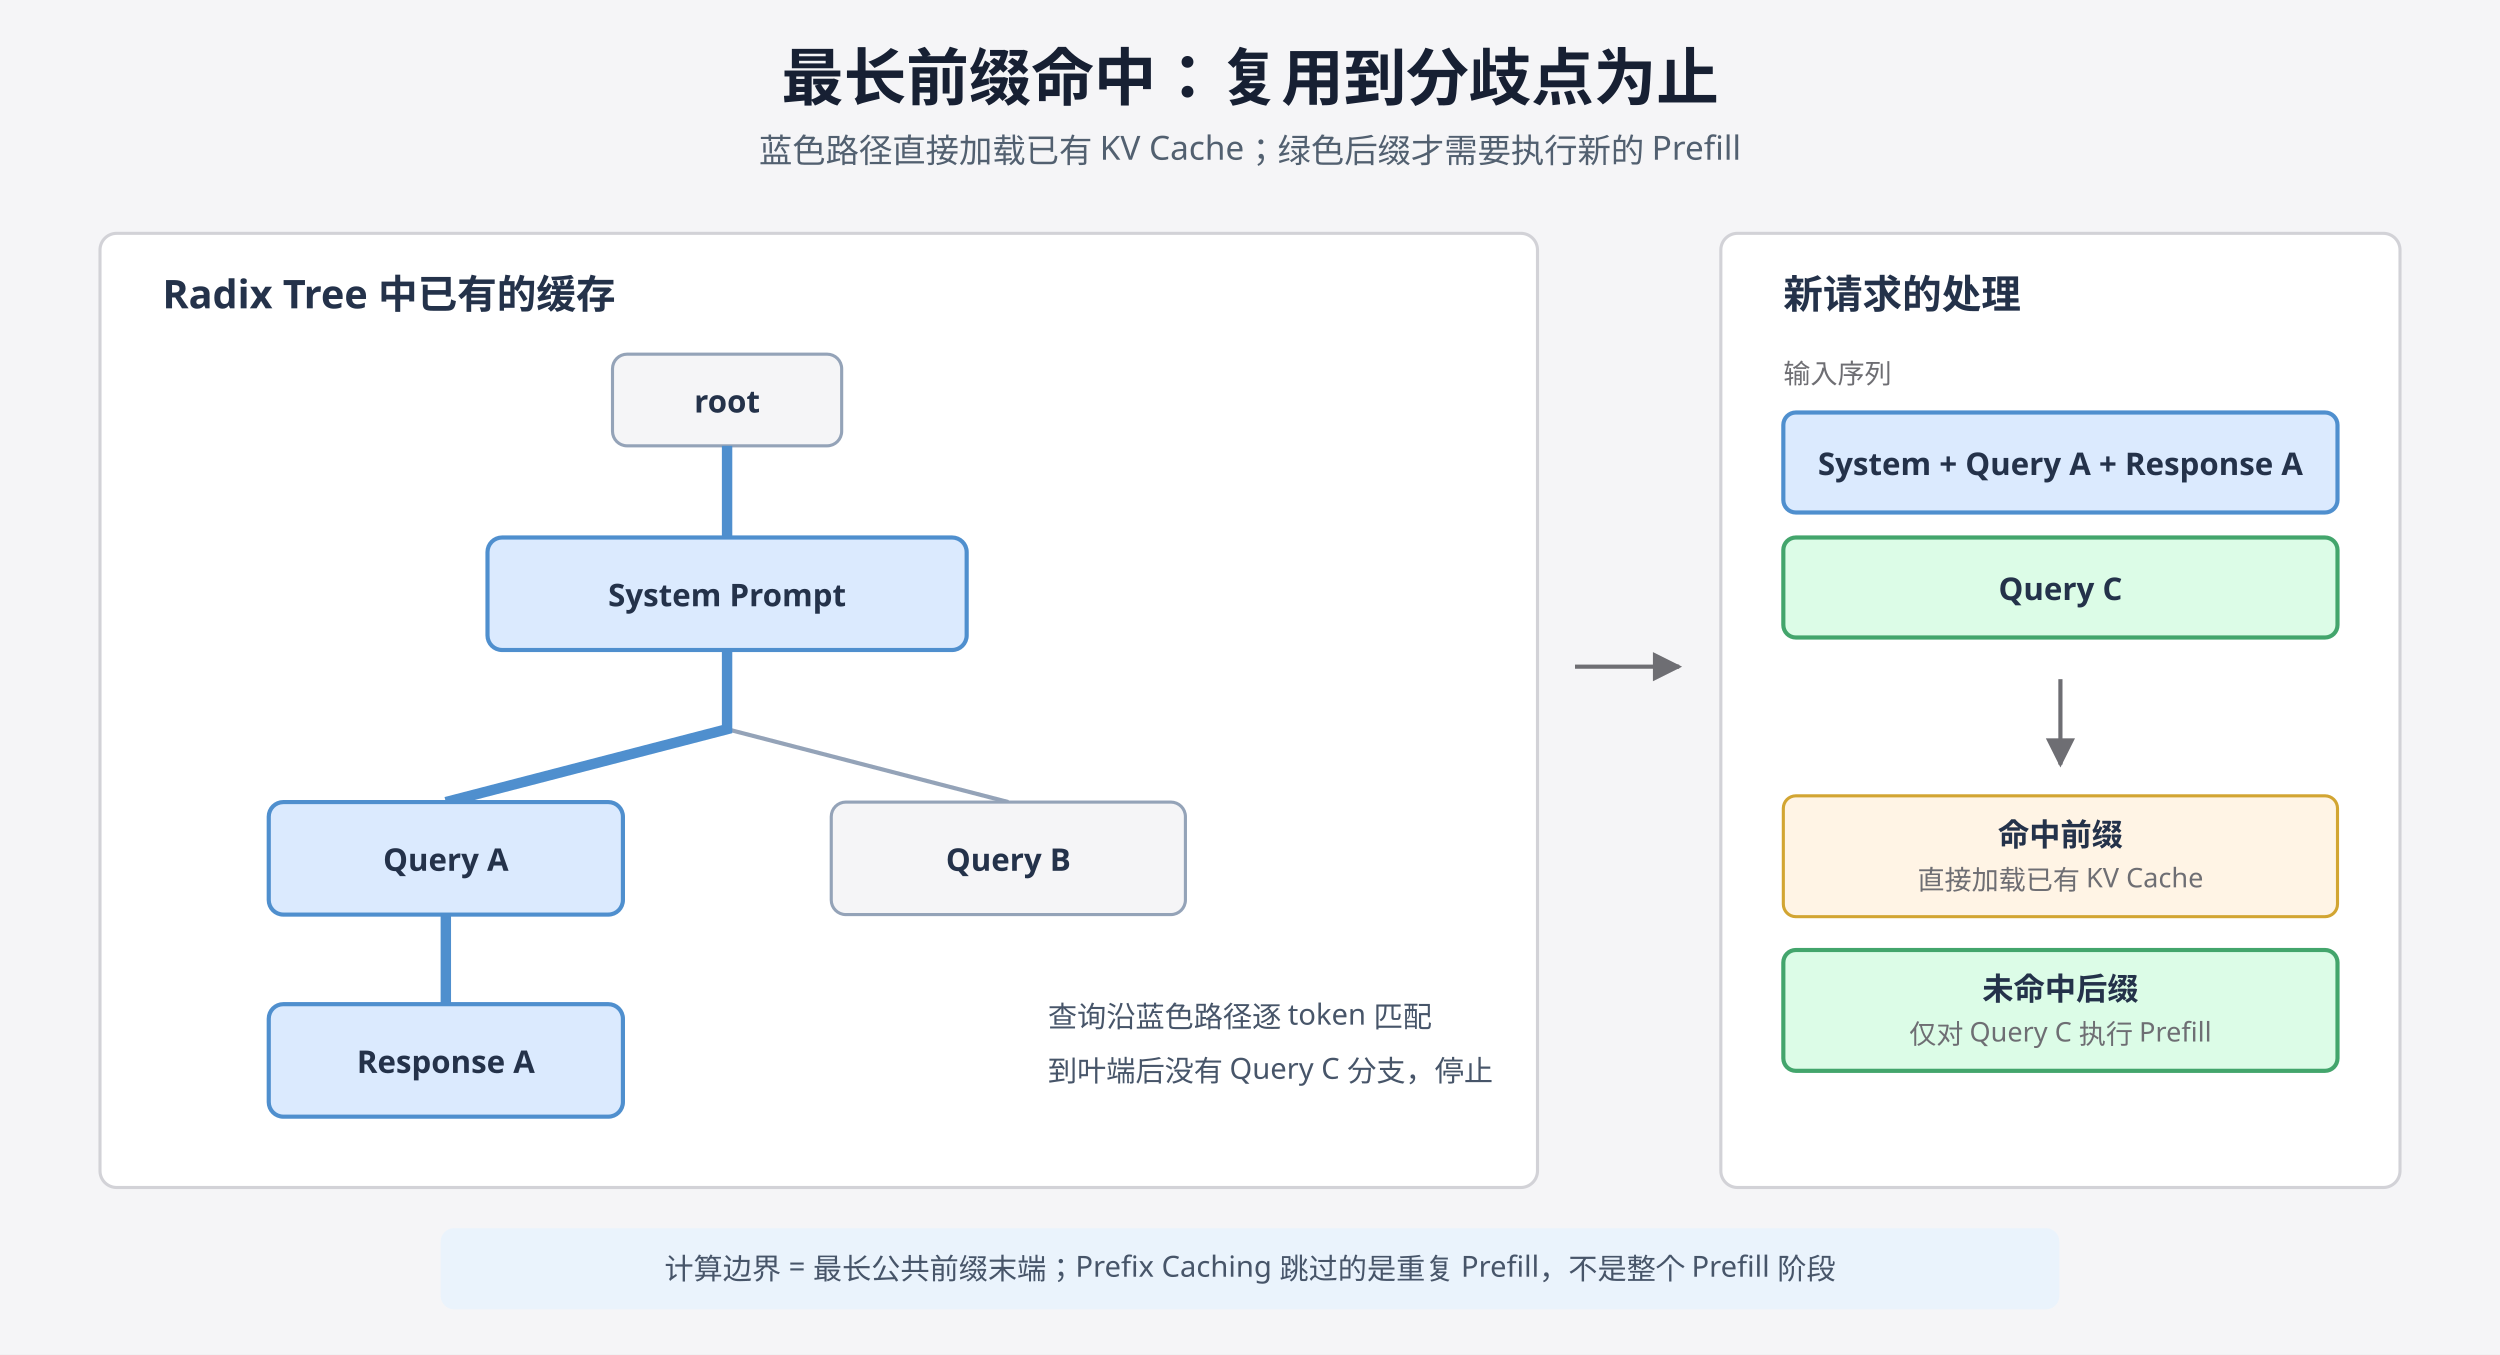
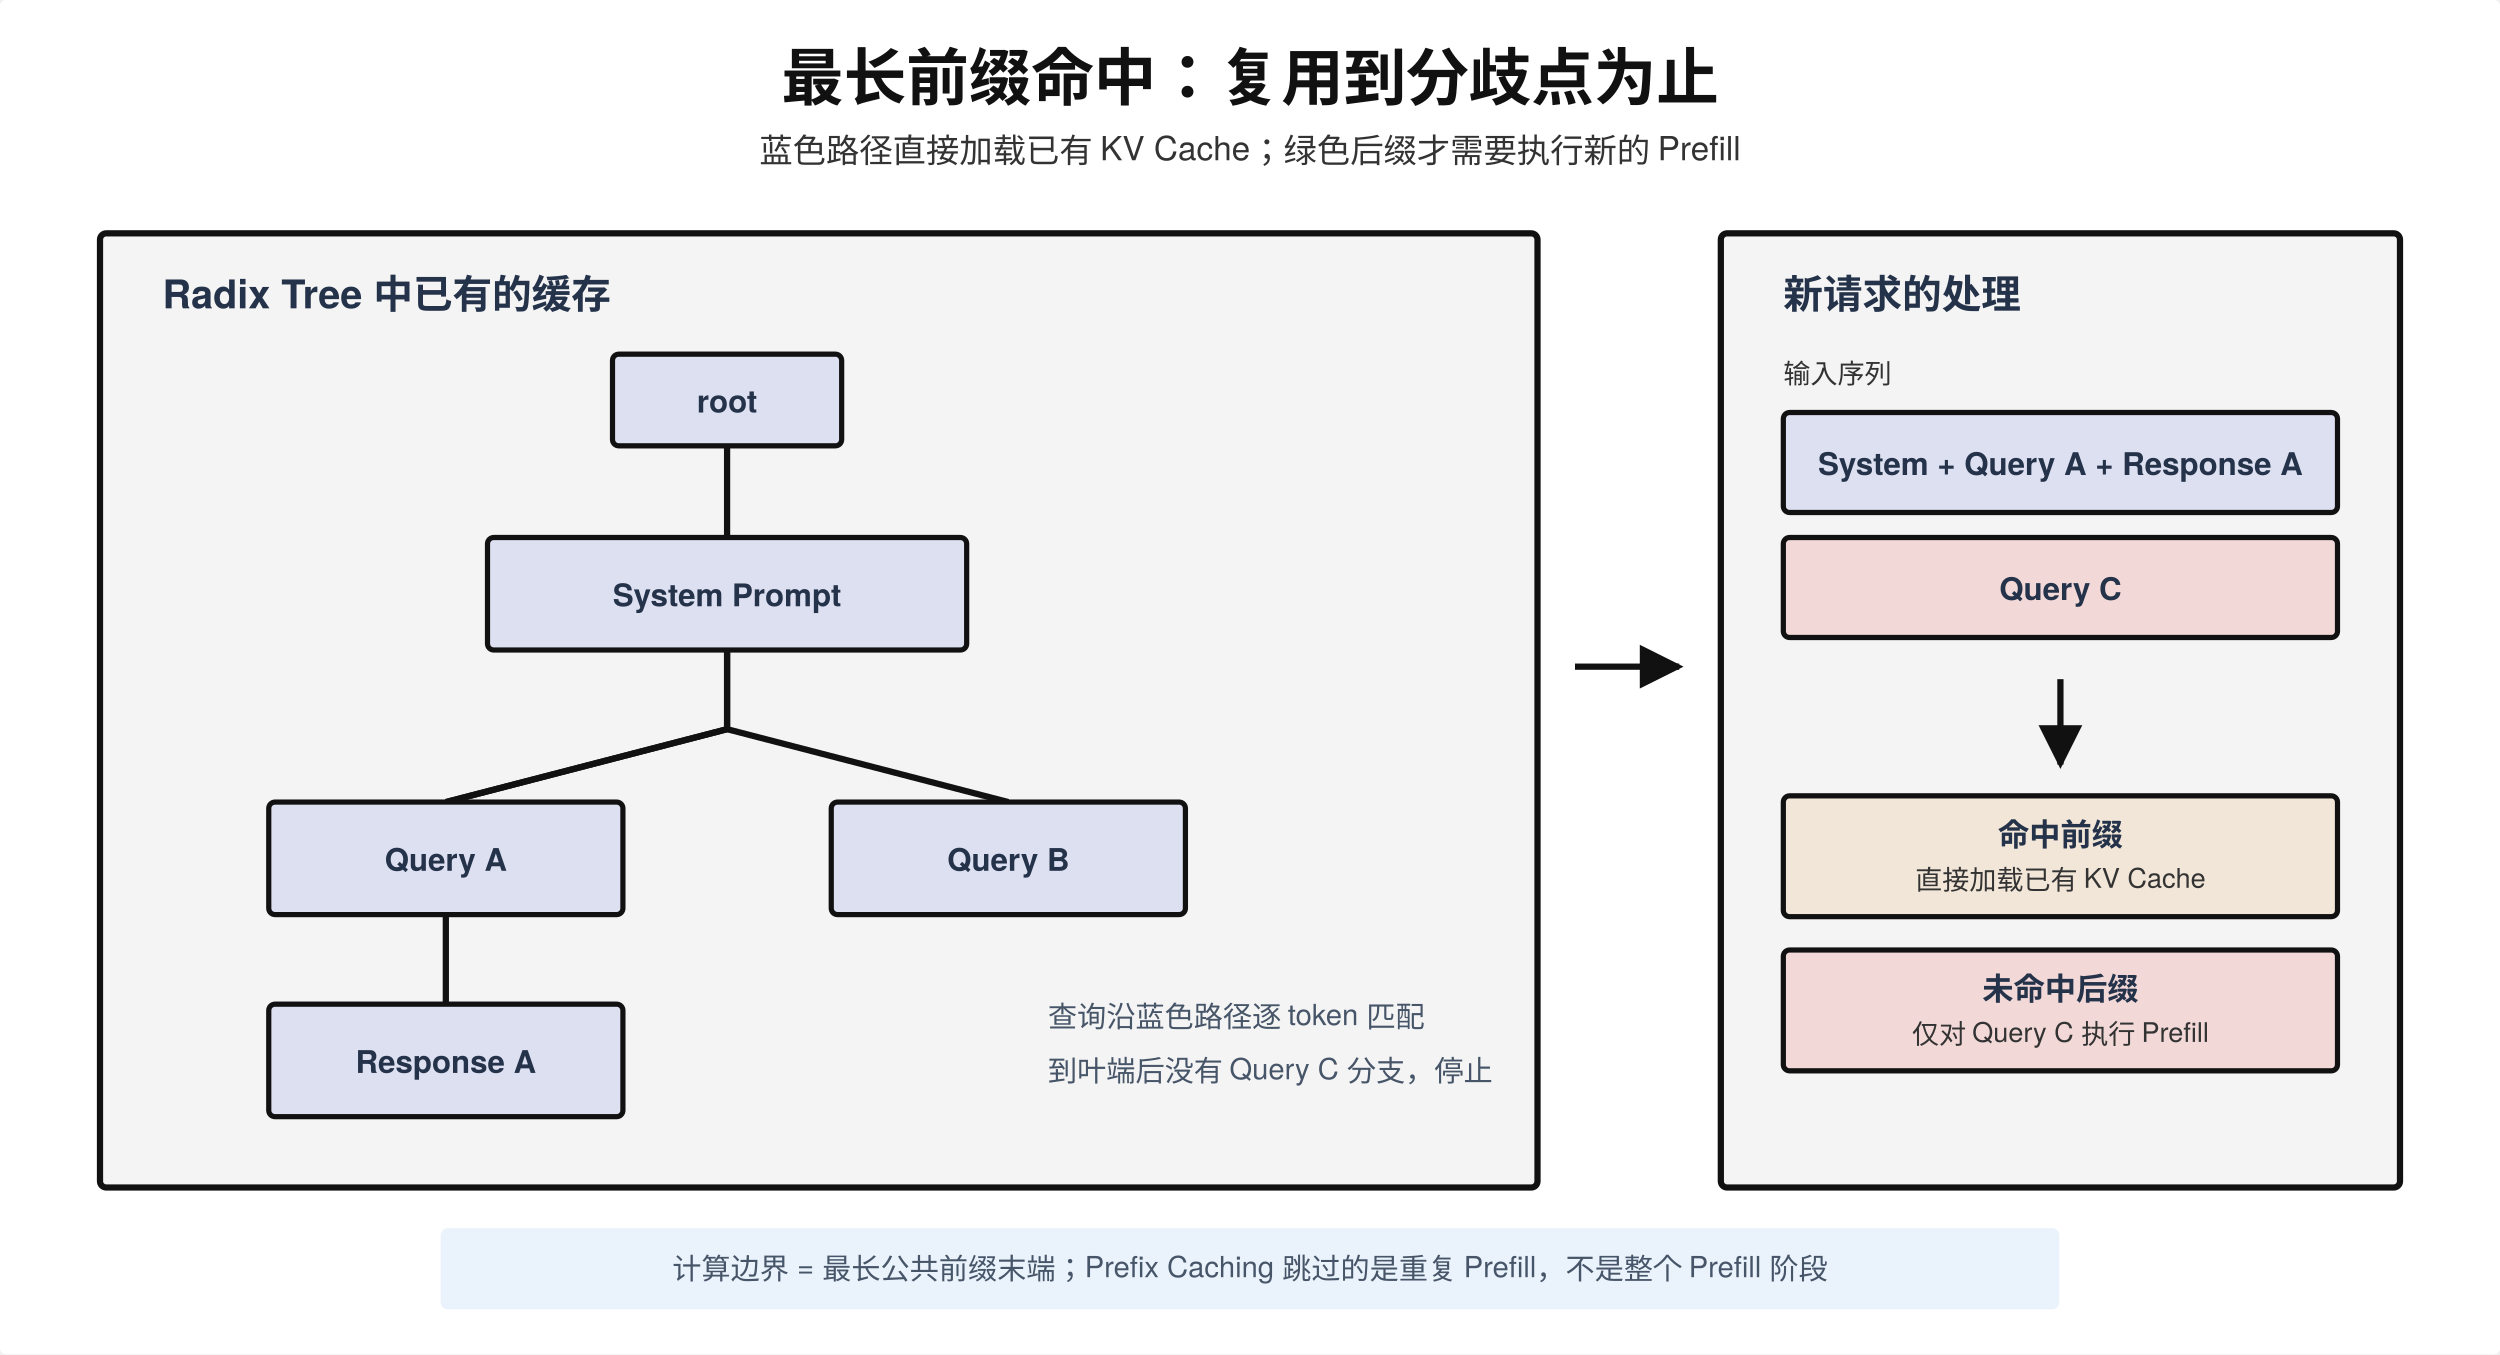
<svg xmlns="http://www.w3.org/2000/svg" width="1200" height="650" viewBox="0 0 1200 650" role="img" aria-labelledby="title desc">
  <defs>
    <marker id="arrow" viewBox="0 0 10 10" refX="9" refY="5" markerWidth="7" markerHeight="7" orient="auto">
      <path d="M0 0 L10 5 L0 10 Z" fill="#6E6E73" />
    </marker>
    <style>
      text { font-family: Avenir Next, Segoe UI, sans-serif; letter-spacing: 0; }
      .title { font-size: 30px; font-weight: 700; fill: #172033; }
      .subtitle { font-size: 16px; fill: #526070; }
      .heading { font-size: 19px; font-weight: 700; fill: #24324a; }
      .node { font-size: 15px; font-weight: 700; fill: #24324a; }
      .body { font-size: 14px; fill: #475569; }
      .small { font-size: 13px; fill: #6E6E73; }
      .panel { fill: #fff; stroke: #D2D2D7; stroke-width: 1.5; }
      .hit { fill: #dbeafe; stroke: #4f8fce; stroke-width: 2; }
      .branch { fill: #F5F5F7; stroke: #94a3b8; stroke-width: 1.5; }
      .miss { fill: #dcfce7; stroke: #43a56c; stroke-width: 2; }
      .cache { fill: #FFF4E5; stroke: #d2a532; stroke-width: 1.5; }
      .edge { fill: none; stroke: #94a3b8; stroke-width: 2; }
      .hit-edge { fill: none; stroke: #4f8fce; stroke-width: 5; }
      .arrow { fill: none; stroke: #6E6E73; stroke-width: 2; marker-end: url(#arrow); }
    </style>
  </defs>
  <rect width="100%" height="100%" fill="#F5F5F7" />
  <rect width="1200" height="650" fill="#F5F5F7" />
  <text x="600" y="48" text-anchor="middle" class="title">最长前缀命中：复用到分歧点为止</text>
  <text x="600" y="78" text-anchor="middle" class="subtitle">蓝色路径直接加载已有 KV Cache；绿色后缀才需要执行新的
        Prefill</text>
  <rect x="48" y="112" width="690" height="458" rx="8" class="panel" />
  <text x="78" y="148" class="heading">Radix Tree 中已有的缓存</text>
  <rect x="294" y="170" width="110" height="44" rx="7" class="branch" />
  <text x="349" y="198" text-anchor="middle" class="node">root</text>
  <path d="M349 214 V258" class="hit-edge" />
  <rect x="234" y="258" width="230" height="54" rx="7" class="hit" />
  <text x="349" y="291" text-anchor="middle" class="node">System Prompt</text>
  <path d="M349 312 V350 M349 350 L214 385 M349 350 L484 385" class="edge" />
  <path d="M349 312 V350 L214 385" class="hit-edge" />
  <rect x="129" y="385" width="170" height="54" rx="7" class="hit" />
  <text x="214" y="418" text-anchor="middle" class="node">Query A</text>
  <rect x="399" y="385" width="170" height="54" rx="7" class="branch" />
  <text x="484" y="418" text-anchor="middle" class="node">Query B</text>
  <path d="M214 439 V482" class="hit-edge" />
  <rect x="129" y="482" width="170" height="54" rx="7" class="hit" />
  <text x="214" y="515" text-anchor="middle" class="node">Response A</text>
  <text x="503" y="493" class="body">查询沿蓝色路径逐 token 匹配</text>
  <text x="503" y="519" class="body">到叶端后没有 Query C 分支，停止</text>
  <path d="M756 320 H806" class="arrow" />
  <rect x="826" y="112" width="326" height="458" rx="8" class="panel" />
  <text x="856" y="148" class="heading">新请求的处理</text>
  <text x="856" y="184" class="small">输入序列</text>
  <rect x="856" y="198" width="266" height="48" rx="6" class="hit" />
  <text x="989" y="228" text-anchor="middle" class="node">System + Query A + Response A</text>
  <rect x="856" y="258" width="266" height="48" rx="6" class="miss" />
  <text x="989" y="288" text-anchor="middle" class="node">Query C</text>
  <path d="M989 326 V367" class="arrow" />
  <rect x="856" y="382" width="266" height="58" rx="6" class="cache" />
  <text x="989" y="406" text-anchor="middle" class="node">命中前缀</text>
  <text x="989" y="427" text-anchor="middle" class="small">直接加载已有 KV Cache</text>
  <rect x="856" y="456" width="266" height="58" rx="6" class="miss" />
  <text x="989" y="480" text-anchor="middle" class="node">未命中后缀</text>
  <text x="989" y="501" text-anchor="middle" class="small">仅对 Query C 执行 Prefill</text>
  <rect x="212" y="590" width="776" height="38" rx="6" fill="#EAF3FC" stroke="#EAF3FC" />
  <text x="600" y="614" text-anchor="middle" class="body">计算边界 = 最长公共前缀末端；Prefix Caching 跳过的是重复
        Prefill，不是整个 Prefill 阶段</text>
+   <style id="editorial-diagram-style">
+         text { font-family: Helvetica Neue, Segoe UI, sans-serif; letter-spacing: 0; }
+         .title { fill: #111111 !important; font-weight: 800 !important; }
+         .subtitle, .small { fill: #333333 !important; }
+         rect { rx: 3px; }
+         .panel { fill: #F4F4F4 !important; stroke: #111111 !important; stroke-width: 3 !important; }
+         .hit, .branch { fill: #DDE0F1 !important; stroke: #111111 !important; stroke-width: 2.5 !important; }
+         .miss { fill: #F2D9D8 !important; stroke: #111111 !important; stroke-width: 2.5 !important; }
+         .cache { fill: #F2E6D8 !important; stroke: #111111 !important; stroke-width: 2.5 !important; }
+         .edge, .hit-edge, .arrow { stroke: #111111 !important; stroke-width: 3 !important; }
+         marker path { fill: #111111 !important; }
+         [fill="#F5F5F7" i] { fill: #FFFFFF !important; }
+     </style>
</svg>
